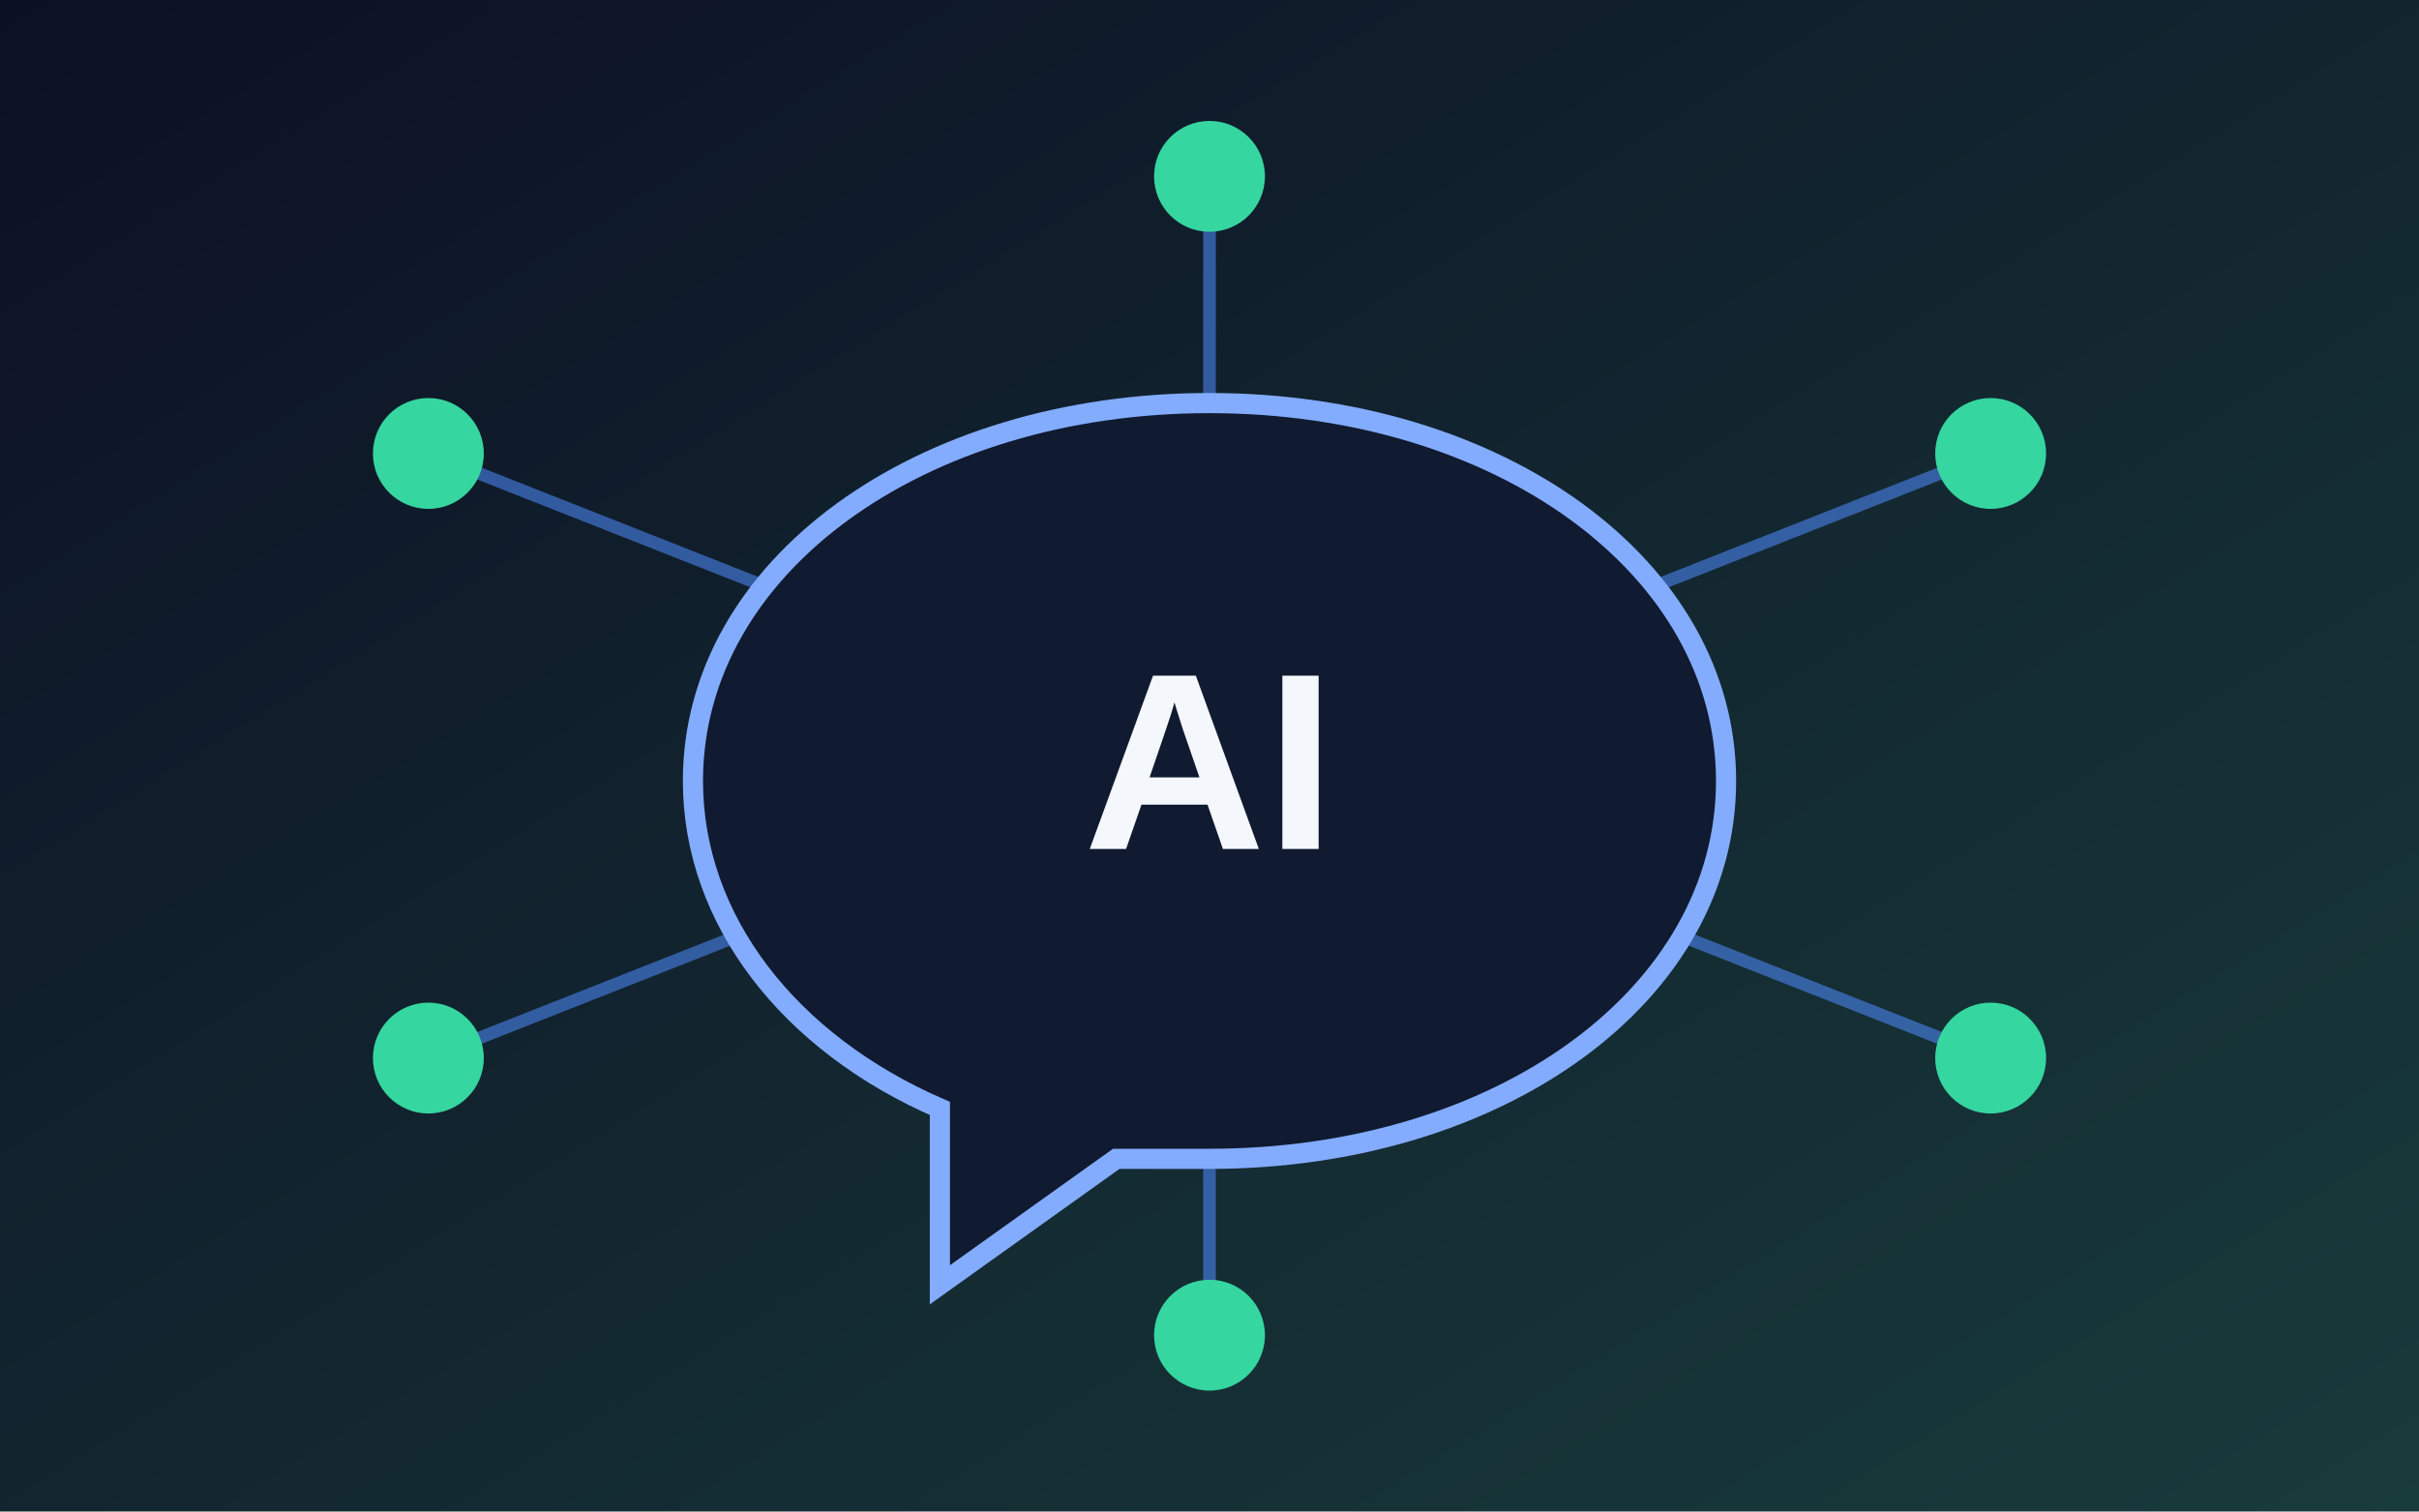
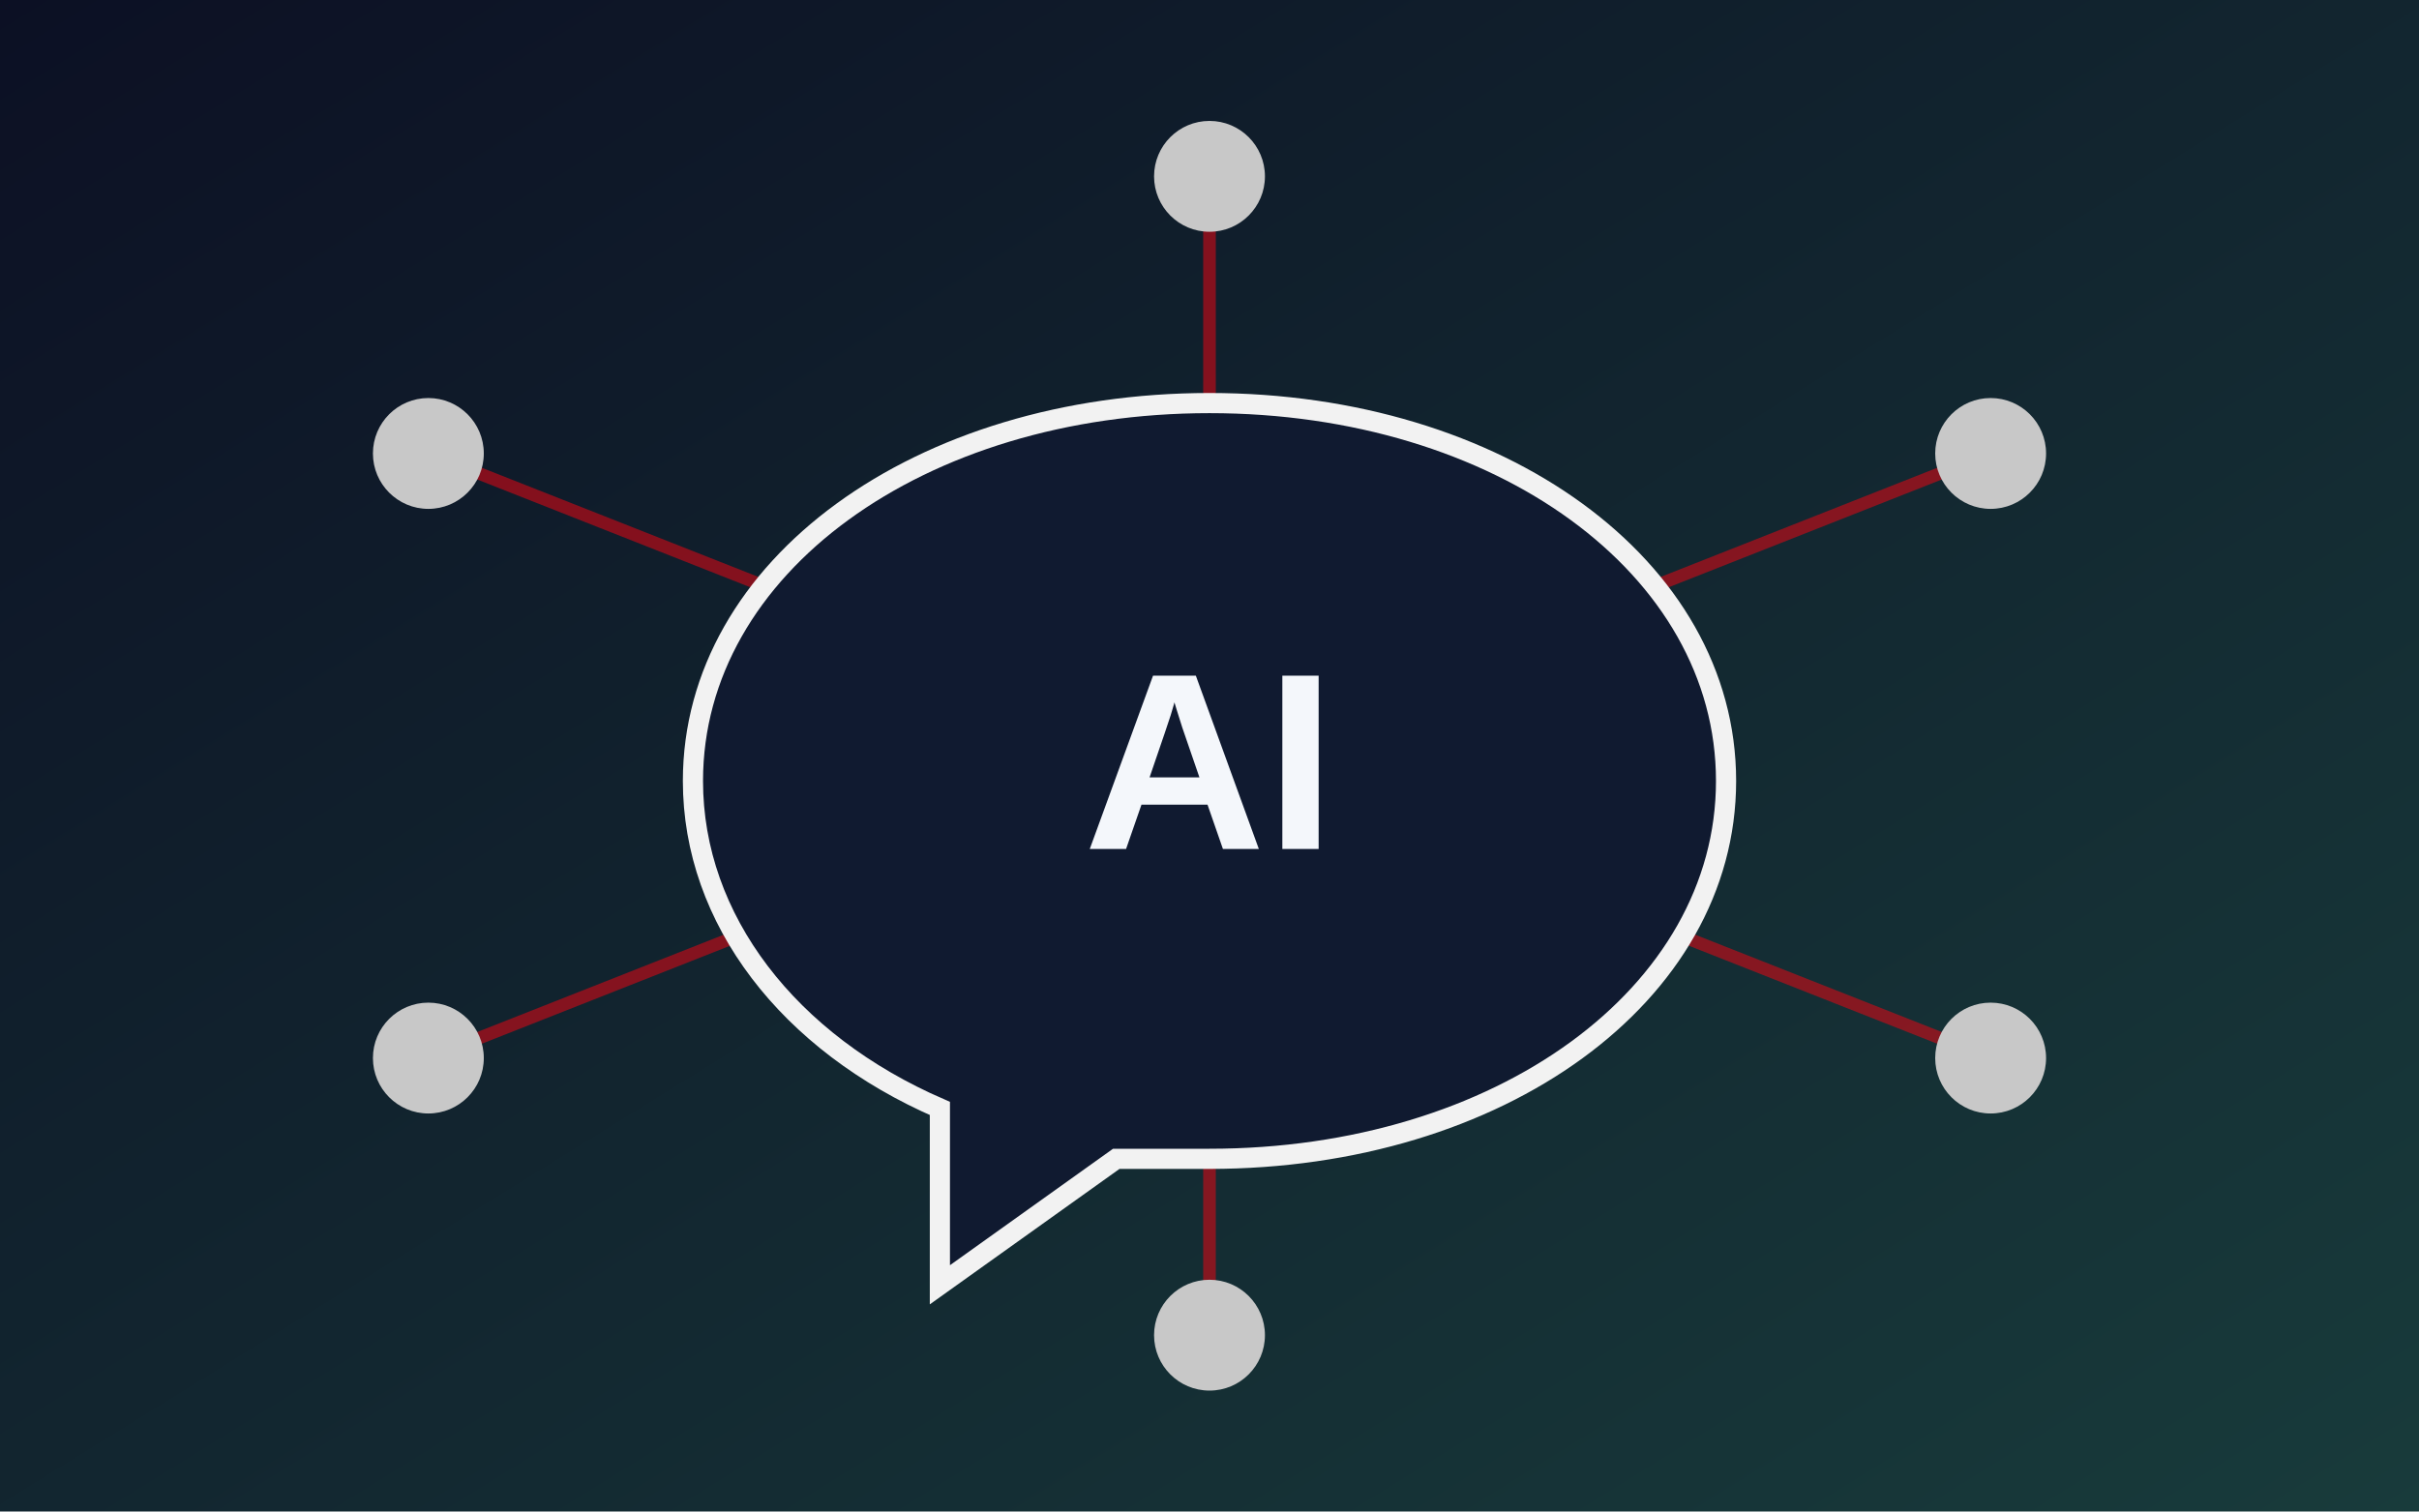
<svg xmlns="http://www.w3.org/2000/svg" viewBox="0 0 960 600">
  <defs>
    <linearGradient id="b" x2="1" y2="1">
      <stop stop-color="#0c1024" />
      <stop offset="1" stop-color="#183b3b" />
    </linearGradient>
  </defs>
  <rect width="960" height="600" fill="url(#b)" />
-   <g stroke="#4f8cff" stroke-width="5" opacity=".55">
+   <g stroke="#e30613" stroke-width="5" opacity=".55">
    <path d="M170 180l190 75M790 180l-190 75M170 420l190-75M790 420l-190-75" />
    <path d="M480 70v110M480 420v110" />
  </g>
-   <g fill="#36d6a0">
+   <g fill="#c8c8c8">
    <circle cx="170" cy="180" r="22" />
    <circle cx="790" cy="180" r="22" />
    <circle cx="170" cy="420" r="22" />
    <circle cx="790" cy="420" r="22" />
    <circle cx="480" cy="70" r="22" />
    <circle cx="480" cy="530" r="22" />
  </g>
-   <path d="M480 160c-115 0-205 65-205 150 0 55 38 104 98 130v70l70-50h37c115 0 205-65 205-150s-90-150-205-150z" fill="#101a30" stroke="#83acff" stroke-width="8" />
+   <path d="M480 160c-115 0-205 65-205 150 0 55 38 104 98 130v70l70-50h37c115 0 205-65 205-150s-90-150-205-150z" fill="#101a30" stroke="#f2f2f2" stroke-width="8" />
  <text x="480" y="337" fill="#f4f7fb" font-family="Arial, sans-serif" font-size="100" font-weight="700" text-anchor="middle">AI</text>
</svg>
